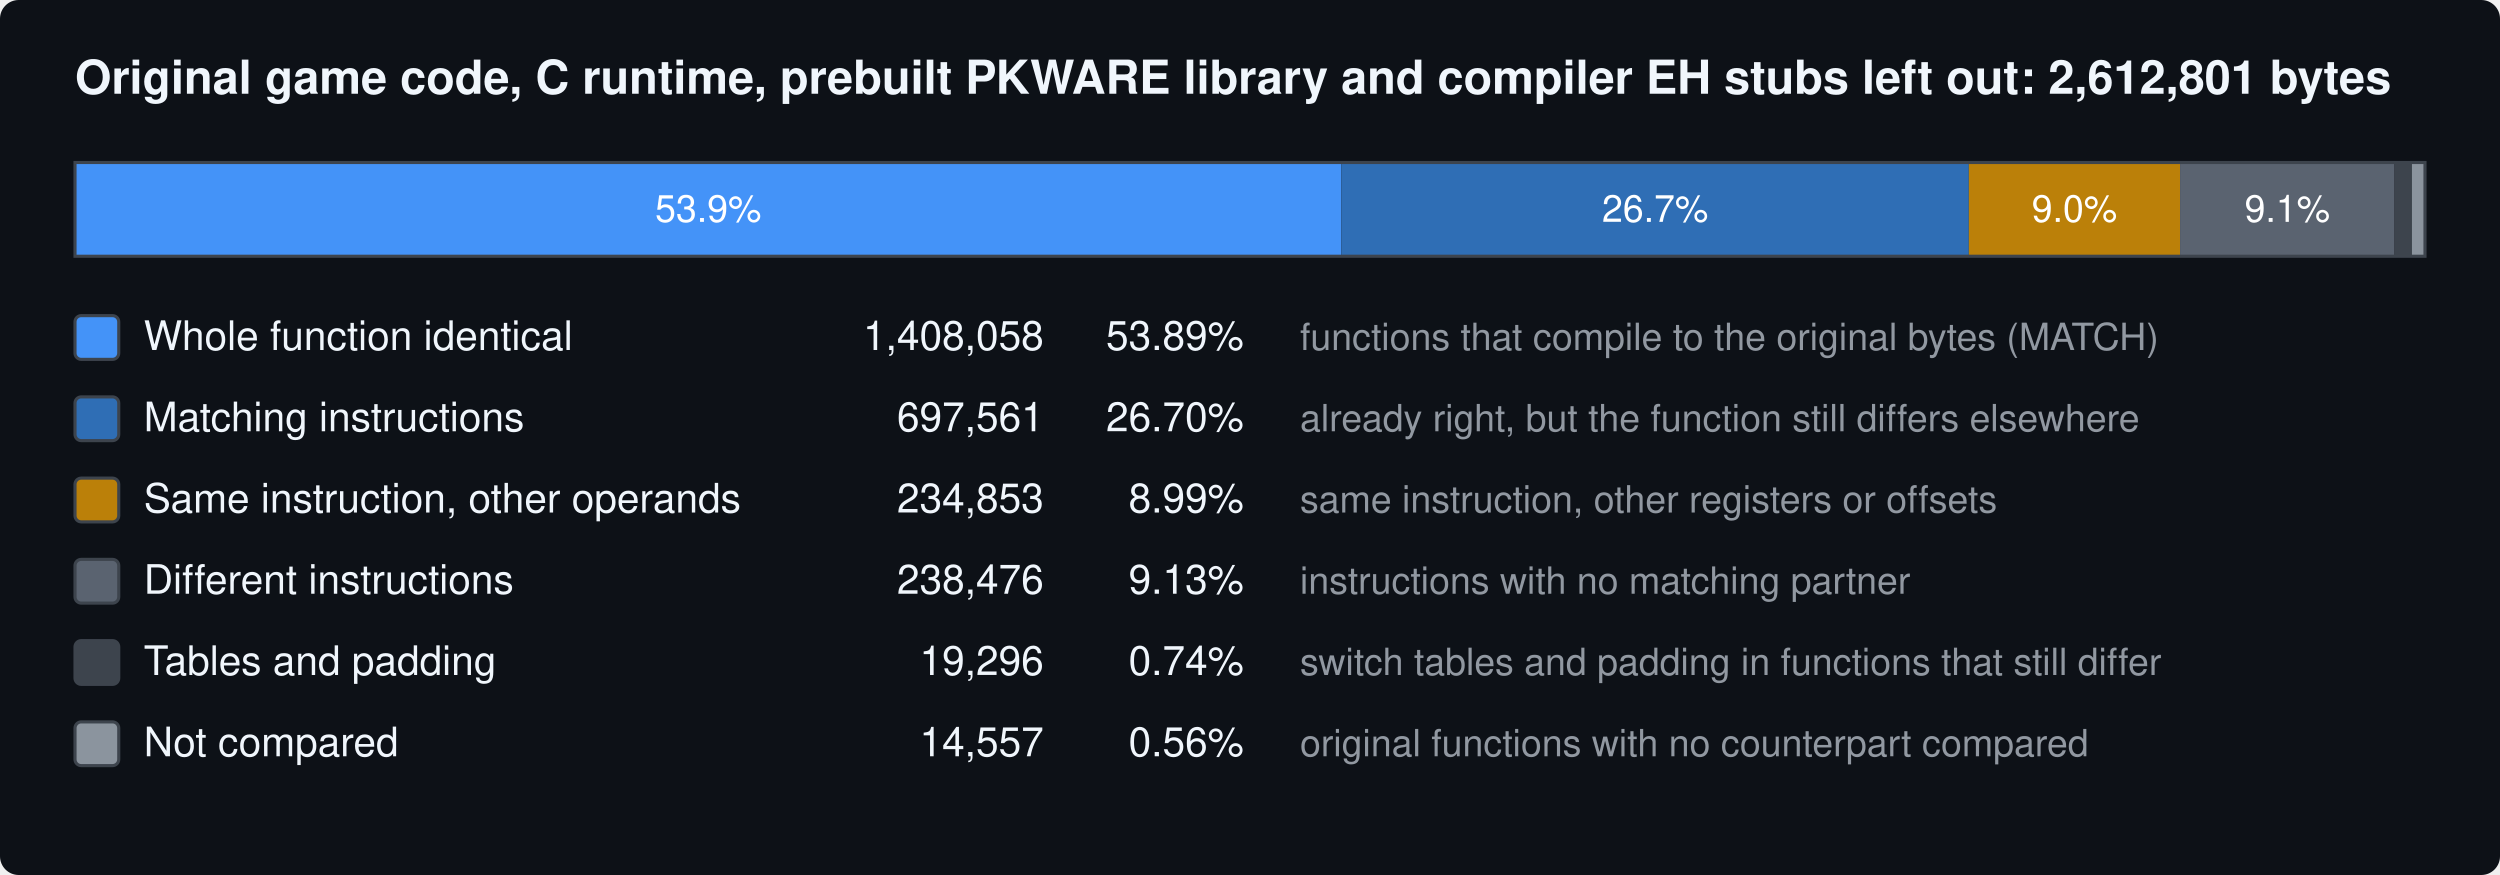
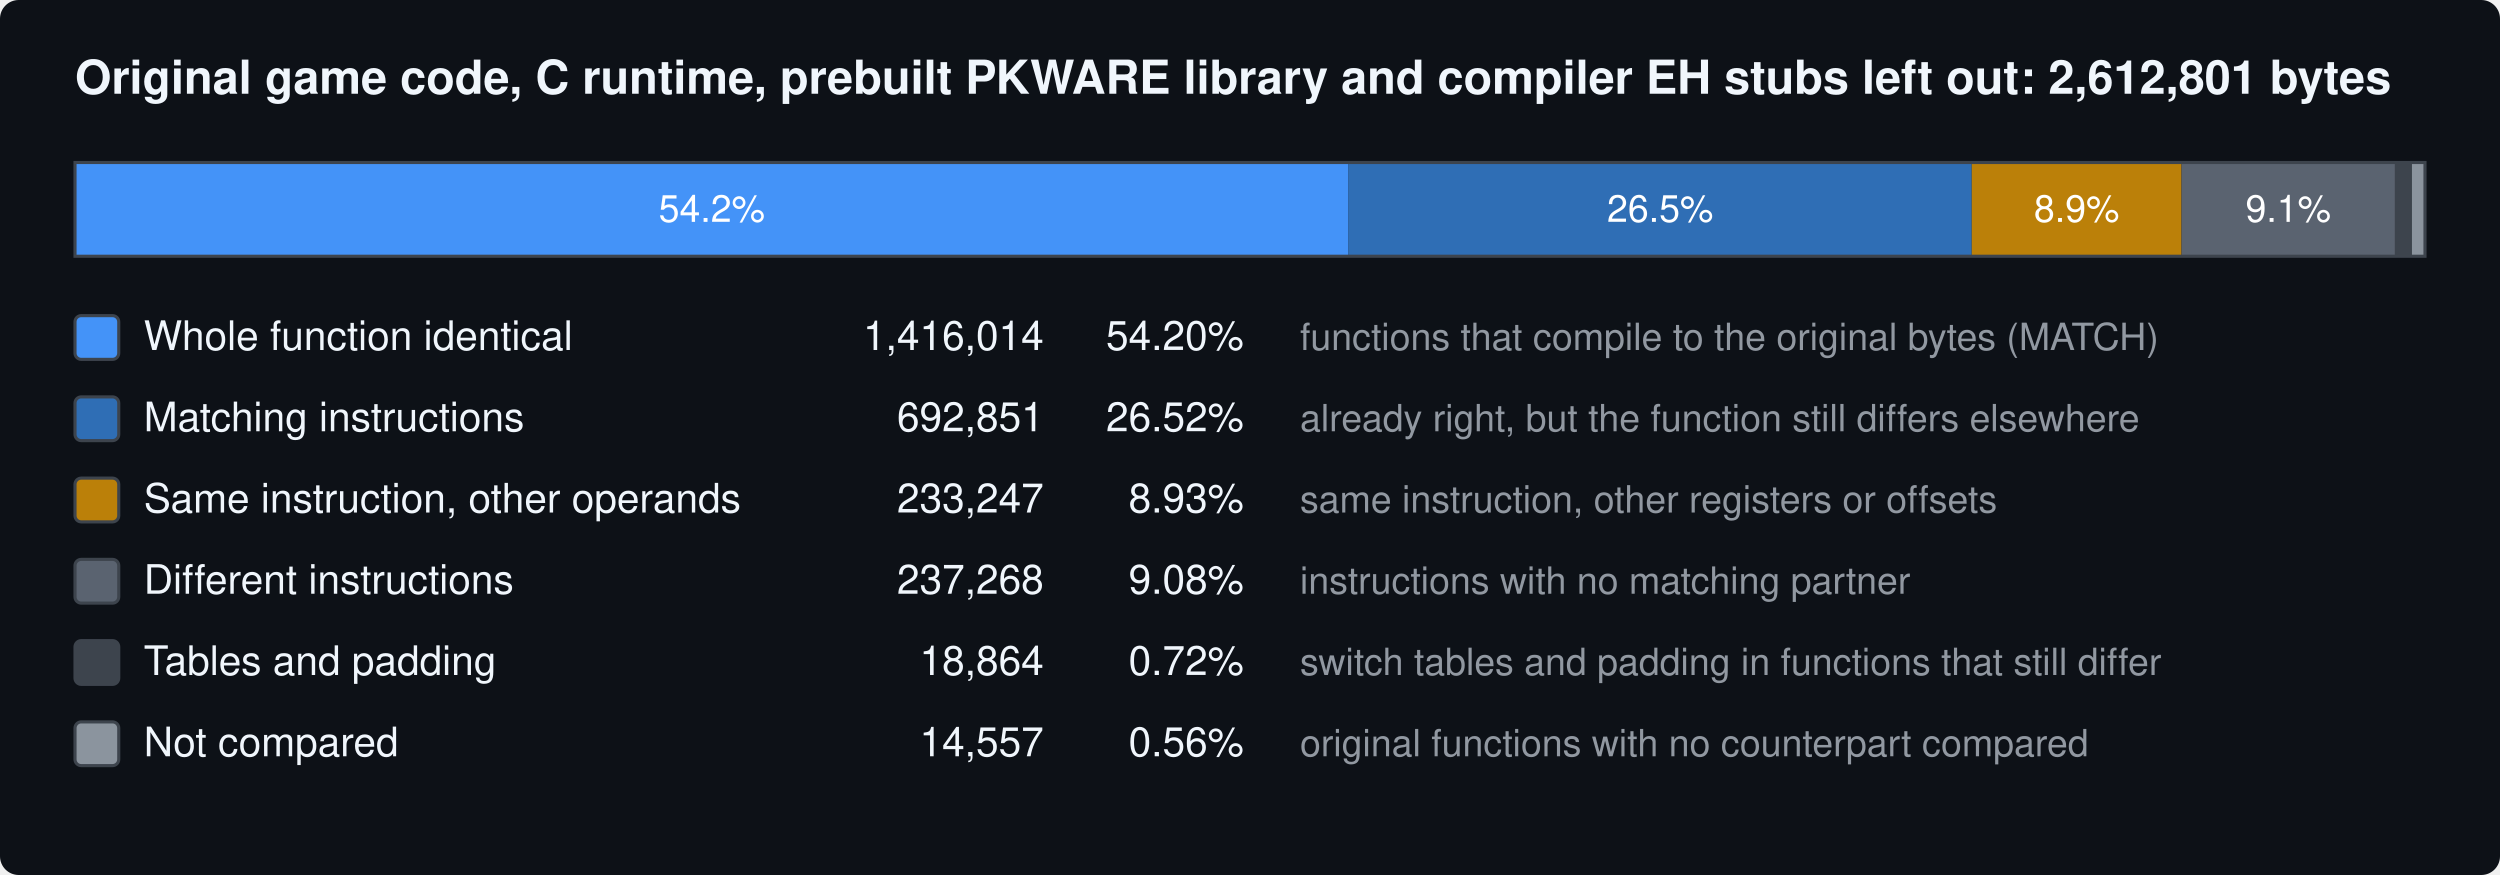
<svg xmlns="http://www.w3.org/2000/svg" width="800" height="280" viewBox="0 0 800 280" font-family="system-ui, -apple-system, Segoe UI, Helvetica, Arial, sans-serif">
  <rect width="800" height="280" rx="6" fill="#0d1117" />
  <text x="24" y="30" font-size="15" font-weight="600" fill="#f0f6fc">Original game code, C runtime, prebuilt PKWARE library and compiler EH stubs left out: 2,612,801 bytes</text>
-   <rect x="24.00" y="52" width="405.26" height="30" fill="#4493f8" />
-   <text x="226.63" y="71" font-size="12" text-anchor="middle" fill="#ffffff">53.9%</text>
-   <rect x="429.26" y="52" width="200.77" height="30" fill="#2f6eb5" />
-   <text x="529.64" y="71" font-size="12" text-anchor="middle" fill="#ffffff">26.7%</text>
-   <rect x="630.03" y="52" width="67.59" height="30" fill="#bb8009" />
-   <text x="663.82" y="71" font-size="12" text-anchor="middle" fill="#ffffff">9.0%</text>
-   <rect x="697.62" y="52" width="68.64" height="30" fill="#5a6370" />
-   <text x="731.94" y="71" font-size="12" text-anchor="middle" fill="#ffffff">9.1%</text>
-   <rect x="766.26" y="52" width="5.55" height="30" fill="#3d444d" />
+   <rect x="24.00" y="52" width="407.55" height="30" fill="#4493f8" />
+   <text x="227.77" y="71" font-size="12" text-anchor="middle" fill="#ffffff">54.2%</text>
+   <rect x="431.55" y="52" width="199.41" height="30" fill="#2f6eb5" />
+   <text x="531.25" y="71" font-size="12" text-anchor="middle" fill="#ffffff">26.5%</text>
+   <rect x="630.96" y="52" width="67.13" height="30" fill="#bb8009" />
+   <text x="664.53" y="71" font-size="12" text-anchor="middle" fill="#ffffff">8.9%</text>
+   <rect x="698.09" y="52" width="68.29" height="30" fill="#5a6370" />
+   <text x="732.24" y="71" font-size="12" text-anchor="middle" fill="#ffffff">9.1%</text>
+   <rect x="766.38" y="52" width="5.43" height="30" fill="#3d444d" />
  <rect x="771.81" y="52" width="4.19" height="30" fill="#8b949e" />
  <rect x="24" y="52" width="752" height="30" fill="none" stroke="#3d444d" />
  <rect x="24" y="101" width="14" height="14" rx="2" fill="#4493f8" stroke="#3d444d" />
  <text x="46" y="112" font-size="13" fill="#f0f6fc">Whole function identical</text>
-   <text x="334" y="112" font-size="13" text-anchor="end" fill="#f0f6fc">1,408,058</text>
-   <text x="398" y="112" font-size="13" text-anchor="end" fill="#f0f6fc">53.89%</text>
+   <text x="334" y="112" font-size="13" text-anchor="end" fill="#f0f6fc">1,416,014</text>
+   <text x="398" y="112" font-size="13" text-anchor="end" fill="#f0f6fc">54.20%</text>
  <text x="416" y="112" font-size="12" fill="#9198a1">functions that compile to the original bytes (MATCH)</text>
  <rect x="24" y="127" width="14" height="14" rx="2" fill="#2f6eb5" stroke="#3d444d" />
  <text x="46" y="138" font-size="13" fill="#f0f6fc">Matching instructions</text>
-   <text x="334" y="138" font-size="13" text-anchor="end" fill="#f0f6fc">697,561</text>
-   <text x="398" y="138" font-size="13" text-anchor="end" fill="#f0f6fc">26.70%</text>
+   <text x="334" y="138" font-size="13" text-anchor="end" fill="#f0f6fc">692,851</text>
+   <text x="398" y="138" font-size="13" text-anchor="end" fill="#f0f6fc">26.52%</text>
  <text x="416" y="138" font-size="12" fill="#9198a1">already right, but the function still differs elsewhere</text>
  <rect x="24" y="153" width="14" height="14" rx="2" fill="#bb8009" stroke="#3d444d" />
  <text x="46" y="164" font-size="13" fill="#f0f6fc">Same instruction, other operands</text>
-   <text x="334" y="164" font-size="13" text-anchor="end" fill="#f0f6fc">234,853</text>
-   <text x="398" y="164" font-size="13" text-anchor="end" fill="#f0f6fc">8.99%</text>
+   <text x="334" y="164" font-size="13" text-anchor="end" fill="#f0f6fc">233,247</text>
+   <text x="398" y="164" font-size="13" text-anchor="end" fill="#f0f6fc">8.93%</text>
  <text x="416" y="164" font-size="12" fill="#9198a1">same instruction, other registers or offsets</text>
  <rect x="24" y="179" width="14" height="14" rx="2" fill="#5a6370" stroke="#3d444d" />
  <text x="46" y="190" font-size="13" fill="#f0f6fc">Different instructions</text>
-   <text x="334" y="190" font-size="13" text-anchor="end" fill="#f0f6fc">238,476</text>
-   <text x="398" y="190" font-size="13" text-anchor="end" fill="#f0f6fc">9.13%</text>
+   <text x="334" y="190" font-size="13" text-anchor="end" fill="#f0f6fc">237,268</text>
+   <text x="398" y="190" font-size="13" text-anchor="end" fill="#f0f6fc">9.08%</text>
  <text x="416" y="190" font-size="12" fill="#9198a1">instructions with no matching partner</text>
  <rect x="24" y="205" width="14" height="14" rx="2" fill="#3d444d" stroke="#3d444d" />
  <text x="46" y="216" font-size="13" fill="#f0f6fc">Tables and padding</text>
-   <text x="334" y="216" font-size="13" text-anchor="end" fill="#f0f6fc">19,296</text>
-   <text x="398" y="216" font-size="13" text-anchor="end" fill="#f0f6fc">0.74%</text>
+   <text x="334" y="216" font-size="13" text-anchor="end" fill="#f0f6fc">18,864</text>
+   <text x="398" y="216" font-size="13" text-anchor="end" fill="#f0f6fc">0.72%</text>
  <text x="416" y="216" font-size="12" fill="#9198a1">switch tables and padding in functions that still differ</text>
  <rect x="24" y="231" width="14" height="14" rx="2" fill="#8b949e" stroke="#3d444d" />
  <text x="46" y="242" font-size="13" fill="#f0f6fc">Not compared</text>
  <text x="334" y="242" font-size="13" text-anchor="end" fill="#f0f6fc">14,557</text>
  <text x="398" y="242" font-size="13" text-anchor="end" fill="#f0f6fc">0.56%</text>
  <text x="416" y="242" font-size="12" fill="#9198a1">original functions with no counterpart compared</text>
</svg>
